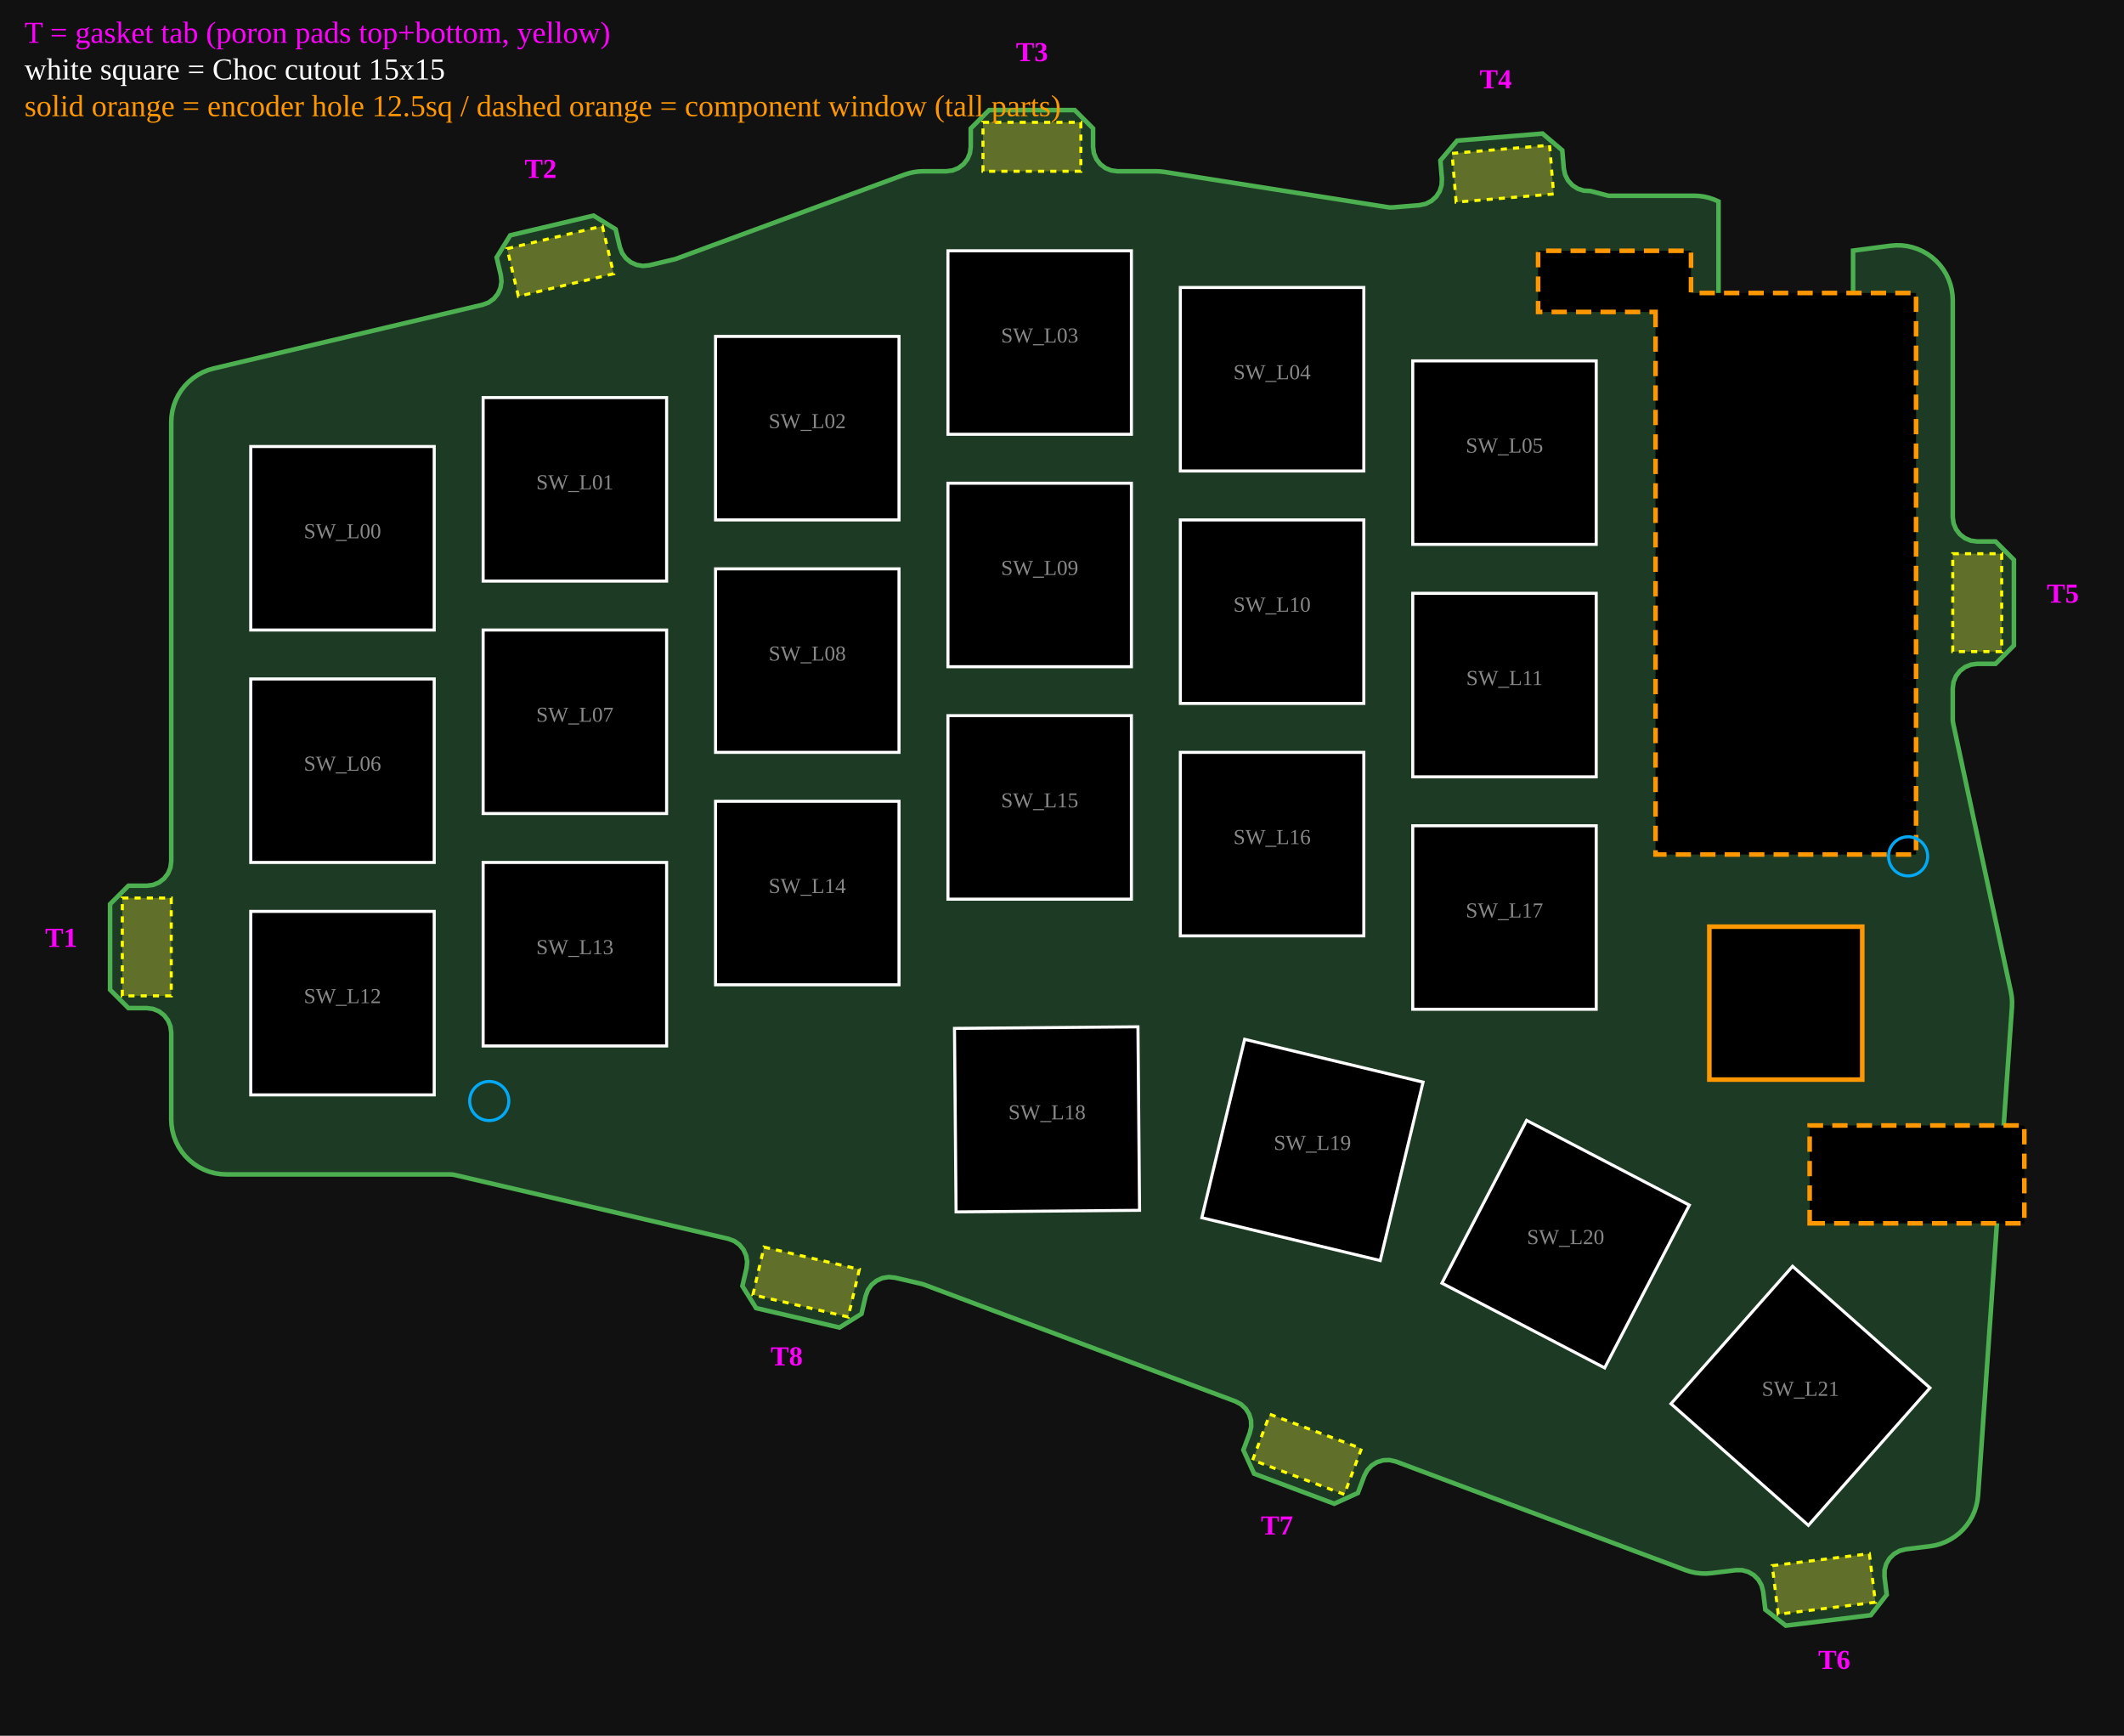
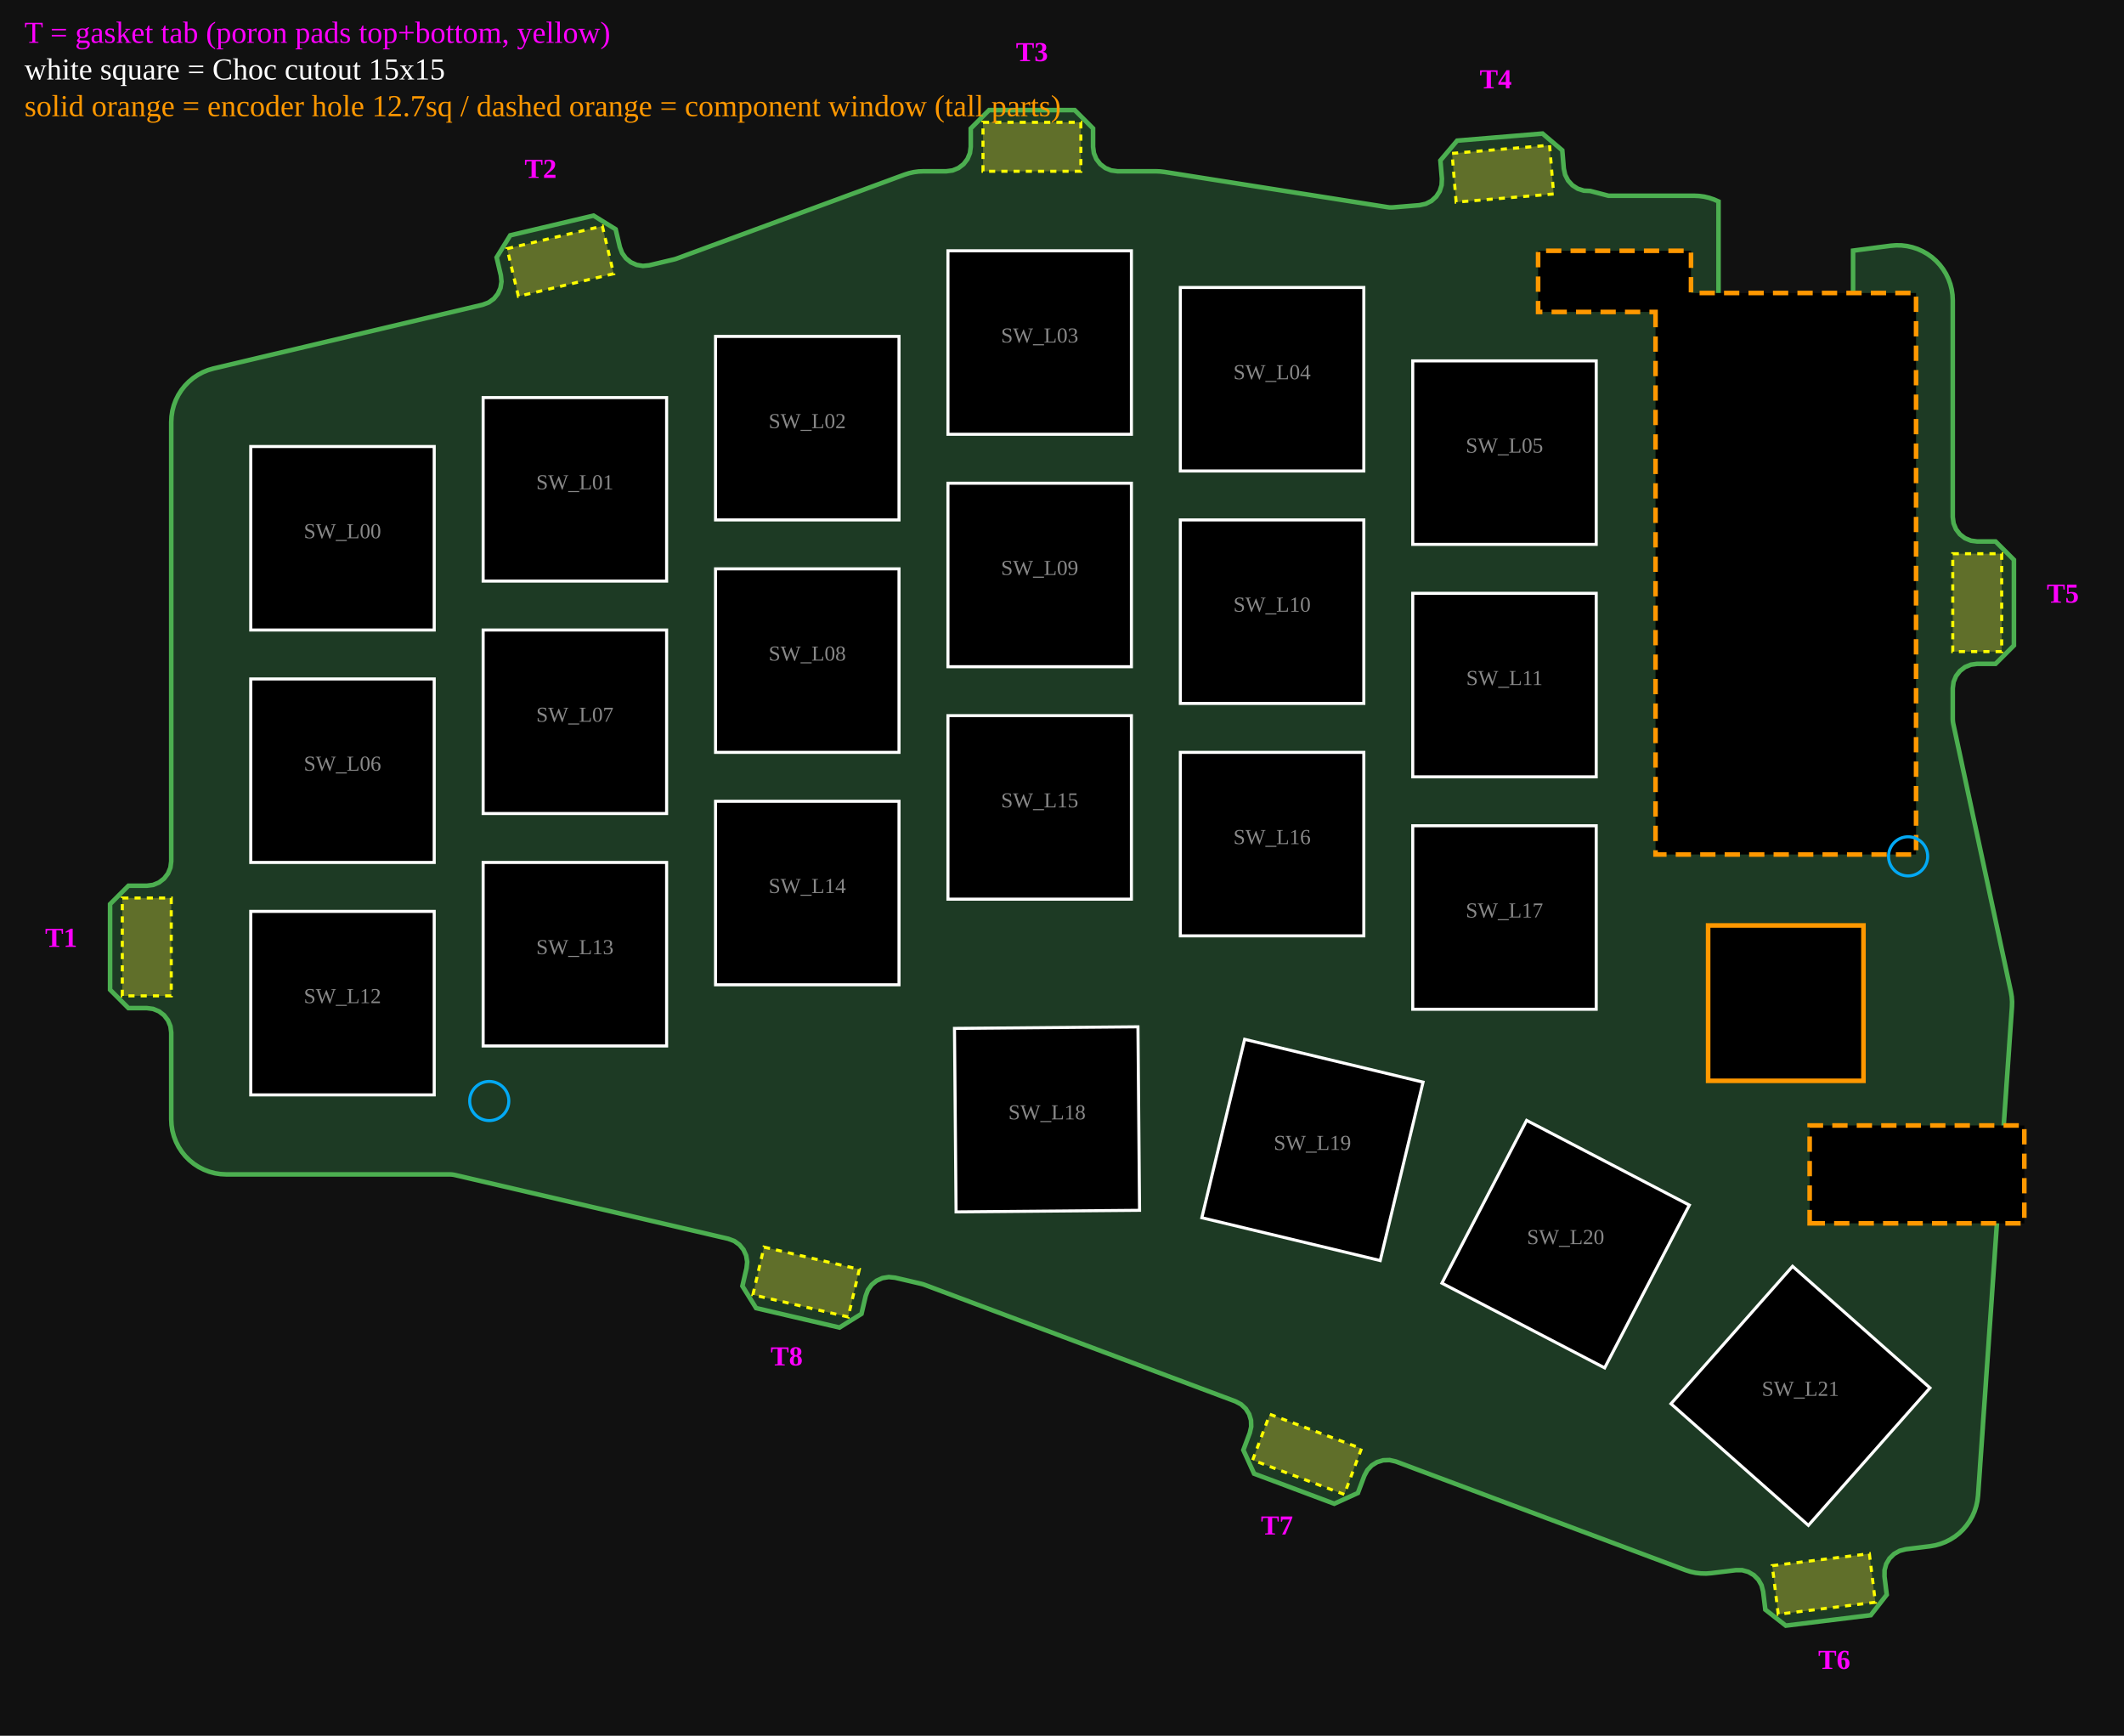
<svg xmlns="http://www.w3.org/2000/svg" width="694.6" height="567.54" viewBox="0 0 694.6 567.54">
  <rect width="694.6" height="567.54" fill="#111" />
  <polygon points="56.0,366.0 56.0,364.0 56.0,362.0 56.0,360.0 56.0,358.0 56.0,356.0 56.0,354.0 56.0,352.0 56.0,350.0 56.0,348.0 56.0,346.0 56.0,344.0 56.0,342.0 56.0,337.62 55.73,335.55 54.93,333.62 53.66,331.96 52.0,330.69 50.07,329.89 48.0,329.62 42.0,329.62 36.0,323.62 36.0,295.62 42.0,289.62 48.0,289.62 50.07,289.35 52.0,288.55 53.66,287.27 54.93,285.62 55.73,283.69 56.0,281.62 56.0,276.0 56.0,274.0 56.0,272.0 56.0,270.0 56.0,268.0 56.0,266.0 56.0,264.0 56.0,262.0 56.0,260.0 56.0,258.0 56.0,256.0 56.0,254.0 56.0,252.0 56.0,250.0 56.0,248.0 56.0,246.0 56.0,244.0 56.0,242.0 56.0,240.0 56.0,238.0 56.0,236.0 56.0,234.0 56.0,232.0 56.0,230.0 56.0,228.0 56.0,226.0 56.0,224.0 56.0,222.0 56.0,220.0 56.0,218.0 56.0,216.0 56.0,214.0 56.0,212.0 56.0,210.0 56.0,208.0 56.0,206.0 56.0,204.0 56.0,202.0 56.0,200.0 56.0,198.0 56.0,196.0 56.0,194.0 56.0,192.0 56.0,190.0 56.0,188.0 56.0,186.0 56.0,184.0 56.0,182.0 56.0,180.0 56.0,178.0 56.0,176.0 56.0,174.0 56.0,172.0 56.0,170.0 56.0,168.0 56.0,166.0 56.0,164.0 56.0,162.0 56.0,160.0 56.0,158.0 56.0,156.0 56.0,154.0 56.0,152.0 56.0,150.0 56.0,148.0 56.0,146.0 56.0,144.0 56.0,142.0 56.0,140.0 56.0,138.0 56.1,136.15 56.38,134.32 56.85,132.53 57.5,130.8 58.33,129.14 59.32,127.58 60.48,126.12 61.77,124.8 63.19,123.61 64.72,122.58 66.36,121.7 68.07,121.0 69.85,120.48 71.83,120.02 73.81,119.55 75.79,119.08 77.77,118.61 79.75,118.14 81.73,117.67 83.71,117.2 85.69,116.73 87.67,116.26 89.65,115.79 91.63,115.33 93.61,114.86 95.59,114.39 97.57,113.92 99.55,113.45 101.53,112.98 103.51,112.51 105.49,112.04 107.47,111.57 109.45,111.11 111.43,110.64 113.41,110.17 115.39,109.7 117.37,109.23 119.35,108.76 121.33,108.29 123.31,107.82 125.29,107.35 127.27,106.88 129.25,106.42 131.23,105.95 133.21,105.48 135.19,105.01 137.17,104.54 139.15,104.07 141.13,103.6 143.11,103.13 145.09,102.66 147.07,102.2 149.05,101.73 151.03,101.26 153.01,100.79 157.85,99.64 159.8,98.9 161.5,97.68 162.81,96.06 163.67,94.15 164.0,92.09 163.79,90.01 162.41,84.17 166.86,76.95 194.11,70.5 201.33,74.96 202.71,80.79 203.46,82.75 204.68,84.44 206.3,85.76 208.2,86.61 210.26,86.95 212.34,86.74 216.37,85.78 218.35,85.31 220.33,84.84 220.79,84.72 221.25,84.57 223.21,83.85 225.17,83.12 227.13,82.4 229.09,81.68 231.05,80.95 233.02,80.23 234.98,79.51 236.94,78.79 238.9,78.06 240.86,77.34 242.82,76.62 244.78,75.9 246.74,75.17 248.71,74.45 250.67,73.73 252.63,73.01 254.59,72.28 256.55,71.56 258.51,70.84 260.47,70.12 262.43,69.39 264.4,68.67 266.36,67.95 268.32,67.22 270.28,66.5 272.24,65.78 274.2,65.06 276.16,64.33 278.12,63.61 280.09,62.89 282.05,62.17 284.01,61.44 285.97,60.72 287.93,60.0 289.89,59.28 291.85,58.55 293.81,57.83 295.78,57.11 297.29,56.63 298.84,56.28 300.41,56.07 302.0,56.0 304.0,56.0 309.46,56.0 311.53,55.73 313.46,54.93 315.12,53.66 316.39,52.0 317.19,50.07 317.46,48.0 317.46,42.0 323.46,36.0 351.46,36.0 357.46,42.0 357.46,48.0 357.73,50.07 358.53,52.0 359.8,53.66 361.46,54.93 363.39,55.73 365.46,56.0 370.0,56.0 372.0,56.0 374.0,56.0 376.0,56.0 378.0,56.0 379.41,56.06 380.81,56.22 382.83,56.54 384.86,56.86 386.88,57.18 388.91,57.5 390.93,57.82 392.96,58.14 394.98,58.46 397.01,58.78 399.03,59.1 401.06,59.42 403.08,59.74 405.11,60.06 407.13,60.38 409.16,60.7 411.18,61.02 413.21,61.34 415.23,61.66 417.26,61.98 419.29,62.3 421.31,62.62 423.34,62.94 425.36,63.26 427.39,63.57 429.41,63.89 431.44,64.21 433.46,64.53 435.49,64.85 437.51,65.17 439.54,65.49 441.56,65.81 443.59,66.13 445.61,66.45 447.64,66.77 449.66,67.09 451.69,67.41 453.71,67.73 454.35,67.81 454.99,67.83 455.63,67.8 457.67,67.63 459.71,67.46 464.23,67.09 466.27,66.64 468.13,65.69 469.68,64.28 470.81,62.53 471.44,60.54 471.54,58.45 471.04,52.47 476.52,45.99 504.43,43.67 510.9,49.15 511.4,55.13 511.85,57.17 512.8,59.03 514.21,60.57 515.96,61.7 517.95,62.34 520.04,62.44 526.0,64.0 528.0,64.0 530.0,64.0 532.0,64.0 534.0,64.0 536.0,64.0 538.0,64.0 540.0,64.0 542.0,64.0 544.0,64.0 546.0,64.0 548.0,64.0 550.0,64.0 552.0,64.0 554.0,64.0 555.66,64.08 557.3,64.3 558.91,64.68 560.48,65.21 562.0,65.88 562.0,67.93 562.0,69.99 562.0,72.04 562.0,74.1 562.0,76.16 562.0,78.21 562.0,80.27 562.0,82.33 562.0,84.38 562.0,86.44 562.0,88.49 562.0,90.55 562.0,92.61 562.0,94.66 562.0,96.72 562.0,98.78 562.0,100.83 562.0,102.89 562.0,104.94 562.0,107.0 564.0,107.0 566.0,107.0 568.0,107.0 570.0,107.0 572.0,107.0 574.0,107.0 576.0,107.0 578.0,107.0 580.0,107.0 582.0,107.0 584.0,107.0 586.0,107.0 588.0,107.0 590.0,107.0 592.0,107.0 594.0,107.0 596.0,107.0 598.0,107.0 600.0,107.0 602.0,107.0 604.0,107.0 606.0,107.0 606.0,104.91 606.0,102.82 606.0,100.74 606.0,98.65 606.0,96.56 606.0,94.47 606.0,92.39 606.0,90.3 606.0,88.21 606.0,86.12 606.0,84.04 606.0,81.95 608.05,81.68 610.09,81.42 612.14,81.15 614.18,80.88 616.23,80.62 618.28,80.35 620.07,80.21 621.87,80.24 623.66,80.46 625.41,80.86 627.12,81.42 628.76,82.16 630.32,83.05 631.79,84.1 633.14,85.28 634.36,86.6 635.46,88.04 636.4,89.57 637.18,91.19 637.8,92.88 638.24,94.62 638.51,96.4 638.6,98.2 638.6,100.21 638.6,102.22 638.6,104.24 638.6,106.25 638.6,108.26 638.6,110.27 638.6,112.29 638.6,114.3 638.6,116.31 638.6,118.32 638.6,120.34 638.6,122.35 638.6,124.36 638.6,126.37 638.6,128.38 638.6,130.4 638.6,132.41 638.6,134.42 638.6,136.43 638.6,138.45 638.6,140.46 638.6,142.47 638.6,144.48 638.6,146.5 638.6,148.51 638.6,150.52 638.6,152.53 638.6,154.54 638.6,156.56 638.6,158.57 638.6,160.58 638.6,162.59 638.6,164.61 638.6,169.05 638.87,171.12 639.67,173.05 640.94,174.71 642.6,175.98 644.53,176.78 646.6,177.05 652.6,177.05 658.6,183.05 658.6,211.05 652.6,217.05 646.6,217.05 644.53,217.33 642.6,218.12 640.94,219.4 639.67,221.05 638.87,222.98 638.6,225.05 638.6,231.01 638.6,233.02 638.6,235.04 638.62,235.6 638.68,236.16 638.78,236.72 639.21,238.7 639.64,240.69 640.06,242.68 640.49,244.67 640.92,246.66 641.35,248.65 641.77,250.64 642.2,252.63 642.63,254.61 643.06,256.6 643.48,258.59 643.91,260.58 644.34,262.57 644.77,264.56 645.19,266.55 645.62,268.53 646.05,270.52 646.48,272.51 646.91,274.5 647.33,276.49 647.76,278.48 648.19,280.47 648.62,282.45 649.04,284.44 649.47,286.43 649.9,288.42 650.33,290.41 650.75,292.4 651.18,294.39 651.61,296.38 652.04,298.36 652.46,300.35 652.89,302.34 653.32,304.33 653.75,306.32 654.17,308.31 654.6,310.3 655.03,312.28 655.46,314.27 655.89,316.26 656.31,318.25 656.74,320.24 657.17,322.23 657.6,324.22 657.88,325.88 658.0,327.56 657.96,329.25 657.82,331.24 657.68,333.24 657.54,335.24 657.4,337.23 657.26,339.23 657.12,341.23 656.99,343.22 656.85,345.22 656.71,347.22 656.57,349.21 656.43,351.21 656.29,353.21 656.15,355.2 656.02,357.2 655.88,359.2 655.74,361.19 655.6,363.19 655.46,365.19 655.32,367.18 655.18,369.18 655.05,371.18 654.91,373.17 654.77,375.17 654.63,377.17 654.49,379.16 654.35,381.16 654.22,383.15 654.08,385.15 653.94,387.15 653.8,389.14 653.66,391.14 653.52,393.14 653.38,395.13 653.25,397.13 653.11,399.13 652.97,401.12 652.83,403.12 652.69,405.12 652.55,407.11 652.41,409.11 652.28,411.11 652.14,413.1 652.0,415.1 651.86,417.1 651.72,419.09 651.58,421.09 651.44,423.09 651.31,425.08 651.17,427.08 651.03,429.08 650.89,431.07 650.75,433.07 650.61,435.07 650.47,437.06 650.34,439.06 650.2,441.05 650.06,443.05 649.92,445.05 649.78,447.04 649.64,449.04 649.5,451.04 649.37,453.03 649.23,455.03 649.09,457.03 648.95,459.02 648.81,461.02 648.67,463.02 648.53,465.01 648.4,467.01 648.26,469.01 648.12,471.0 647.98,473.0 647.84,475.0 647.7,476.99 647.56,478.99 647.43,480.99 647.29,482.98 647.15,484.98 647.01,486.98 646.87,488.97 646.66,490.73 646.28,492.46 645.73,494.15 645.02,495.77 644.15,497.31 643.13,498.76 641.98,500.11 640.7,501.34 639.3,502.43 637.8,503.38 636.22,504.18 634.57,504.81 632.86,505.29 631.11,505.59 629.01,505.85 623.24,506.56 621.22,507.08 619.4,508.11 617.91,509.57 616.85,511.37 616.3,513.39 616.28,515.47 617.01,521.43 611.79,528.12 584.0,531.54 577.31,526.31 576.58,520.36 576.06,518.34 575.03,516.52 573.56,515.03 571.76,513.97 569.75,513.41 567.66,513.4 561.77,514.12 559.67,514.38 557.95,514.51 556.22,514.47 554.5,514.27 552.8,513.9 551.16,513.37 549.27,512.66 547.39,511.95 545.5,511.25 543.61,510.54 541.73,509.83 539.84,509.13 537.96,508.42 536.07,507.71 534.19,507.01 532.3,506.3 530.42,505.59 528.53,504.89 526.65,504.18 524.76,503.47 522.88,502.77 520.99,502.06 519.11,501.35 517.22,500.65 515.34,499.94 513.45,499.23 511.57,498.53 509.68,497.82 507.79,497.11 505.91,496.41 504.02,495.7 502.14,494.99 500.25,494.29 498.37,493.58 496.48,492.87 494.6,492.17 492.71,491.46 490.83,490.75 488.94,490.05 487.06,489.34 485.17,488.63 483.29,487.92 481.4,487.22 479.52,486.51 477.63,485.8 475.75,485.1 473.86,484.39 471.97,483.68 470.09,482.98 468.2,482.27 466.32,481.56 464.43,480.86 462.55,480.15 460.66,479.44 456.47,477.87 454.43,477.4 452.34,477.47 450.35,478.08 448.57,479.18 447.15,480.71 446.17,482.55 444.06,488.17 436.34,491.68 410.12,481.85 406.61,474.13 408.71,468.51 409.18,466.48 409.11,464.39 408.5,462.39 407.4,460.62 405.87,459.19 404.03,458.21 398.45,456.12 396.56,455.41 394.68,454.71 392.79,454.0 390.91,453.29 389.02,452.59 387.14,451.88 385.25,451.17 383.37,450.47 381.48,449.76 379.6,449.05 377.71,448.35 375.83,447.64 373.94,446.93 372.06,446.23 370.17,445.52 368.28,444.81 366.4,444.11 364.51,443.4 362.63,442.69 360.74,441.99 358.86,441.28 356.97,440.57 355.09,439.87 353.2,439.16 351.32,438.45 349.43,437.74 347.55,437.04 345.66,436.33 343.78,435.62 341.89,434.92 340.01,434.21 338.12,433.5 336.23,432.8 334.35,432.09 332.46,431.38 330.58,430.68 328.69,429.97 326.81,429.26 324.92,428.56 323.04,427.85 321.15,427.14 319.27,426.44 317.38,425.73 315.5,425.02 313.61,424.32 311.73,423.61 309.84,422.9 307.96,422.2 306.07,421.49 304.19,420.78 302.3,420.08 301.81,419.91 301.31,419.78 299.35,419.32 297.4,418.86 292.7,417.77 290.63,417.56 288.56,417.9 286.66,418.77 285.05,420.09 283.83,421.79 283.1,423.74 281.73,429.59 274.53,434.07 247.26,427.71 242.78,420.5 244.14,414.66 244.35,412.58 244.01,410.52 243.14,408.61 241.82,407.0 240.12,405.78 238.17,405.05 232.89,403.82 230.93,403.36 228.98,402.9 227.02,402.45 225.07,401.99 223.11,401.54 221.16,401.08 219.2,400.62 217.25,400.17 215.29,399.71 213.34,399.26 211.38,398.8 209.43,398.34 207.47,397.89 205.52,397.43 203.56,396.98 201.61,396.52 199.65,396.06 197.7,395.61 195.74,395.15 193.79,394.7 191.83,394.24 189.88,393.78 187.92,393.33 185.97,392.87 184.01,392.42 182.06,391.96 180.1,391.5 178.15,391.05 176.19,390.59 174.24,390.14 172.28,389.68 170.33,389.22 168.37,388.77 166.42,388.31 164.46,387.86 162.51,387.4 160.55,386.94 158.6,386.49 156.64,386.03 154.69,385.58 152.73,385.12 150.78,384.66 148.82,384.21 148.22,384.09 147.62,384.02 147.01,384.0 144.98,384.0 142.95,384.0 140.92,384.0 138.9,384.0 136.87,384.0 134.84,384.0 132.81,384.0 130.78,384.0 128.76,384.0 126.73,384.0 124.7,384.0 122.67,384.0 120.64,384.0 118.62,384.0 116.59,384.0 114.56,384.0 112.53,384.0 110.5,384.0 108.48,384.0 106.45,384.0 104.42,384.0 102.39,384.0 100.36,384.0 98.34,384.0 96.31,384.0 94.28,384.0 92.25,384.0 90.22,384.0 88.2,384.0 86.17,384.0 84.14,384.0 82.11,384.0 80.08,384.0 78.06,384.0 76.03,384.0 74.0,384.0 72.12,383.9 70.26,383.61 68.44,383.12 66.68,382.44 65.0,381.59 63.42,380.56 61.96,379.38 60.62,378.04 59.44,376.58 58.41,375.0 57.56,373.32 56.88,371.56 56.39,369.74 56.1,367.88" fill="#1d3a24" stroke="#4caf50" stroke-width="1.5" />
  <polygon points="82.0,206.0 142.0,206.0 142.0,146.0 82.0,146.0" fill="#000" stroke="#fff" stroke-width="1" />
  <polygon points="158.0,190.0 218.0,190.0 218.0,130.0 158.0,130.0" fill="#000" stroke="#fff" stroke-width="1" />
  <polygon points="234.0,170.0 294.0,170.0 294.0,110.0 234.0,110.0" fill="#000" stroke="#fff" stroke-width="1" />
  <polygon points="310.0,142.0 370.0,142.0 370.0,82.0 310.0,82.0" fill="#000" stroke="#fff" stroke-width="1" />
  <polygon points="386.0,154.0 446.0,154.0 446.0,94.0 386.0,94.0" fill="#000" stroke="#fff" stroke-width="1" />
  <polygon points="462.0,178.0 522.0,178.0 522.0,118.0 462.0,118.0" fill="#000" stroke="#fff" stroke-width="1" />
  <polygon points="82.0,282.0 142.0,282.0 142.0,222.0 82.0,222.0" fill="#000" stroke="#fff" stroke-width="1" />
  <polygon points="158.0,266.0 218.0,266.0 218.0,206.0 158.0,206.0" fill="#000" stroke="#fff" stroke-width="1" />
  <polygon points="234.0,246.0 294.0,246.0 294.0,186.0 234.0,186.0" fill="#000" stroke="#fff" stroke-width="1" />
  <polygon points="310.0,218.0 370.0,218.0 370.0,158.0 310.0,158.0" fill="#000" stroke="#fff" stroke-width="1" />
  <polygon points="386.0,230.0 446.0,230.0 446.0,170.0 386.0,170.0" fill="#000" stroke="#fff" stroke-width="1" />
  <polygon points="462.0,254.0 522.0,254.0 522.0,194.0 462.0,194.0" fill="#000" stroke="#fff" stroke-width="1" />
  <polygon points="82.0,358.0 142.0,358.0 142.0,298.0 82.0,298.0" fill="#000" stroke="#fff" stroke-width="1" />
  <polygon points="158.0,342.0 218.0,342.0 218.0,282.0 158.0,282.0" fill="#000" stroke="#fff" stroke-width="1" />
  <polygon points="234.0,322.0 294.0,322.0 294.0,262.0 234.0,262.0" fill="#000" stroke="#fff" stroke-width="1" />
  <polygon points="310.0,294.0 370.0,294.0 370.0,234.0 310.0,234.0" fill="#000" stroke="#fff" stroke-width="1" />
  <polygon points="386.0,306.0 446.0,306.0 446.0,246.0 386.0,246.0" fill="#000" stroke="#fff" stroke-width="1" />
  <polygon points="462.0,330.0 522.0,330.0 522.0,270.0 462.0,270.0" fill="#000" stroke="#fff" stroke-width="1" />
  <polygon points="312.66,396.26 372.66,395.74 372.14,335.74 312.14,336.26" fill="#000" stroke="#fff" stroke-width="1" />
  <polygon points="393.03,398.17 451.37,412.17 465.37,353.83 407.03,339.83" fill="#000" stroke="#fff" stroke-width="1" />
  <polygon points="471.54,419.56 524.76,447.26 552.46,394.04 499.24,366.34" fill="#000" stroke="#fff" stroke-width="1" />
  <polygon points="546.45,458.99 591.39,498.75 631.15,453.81 586.21,414.05" fill="#000" stroke="#fff" stroke-width="1" />
  <polygon points="541.4,102.0 541.4,279.4 626.6,279.4 626.6,95.8 553.0,95.8 553.0,82.0 503.0,82.0 503.0,102.0" fill="#000" stroke="#ff9800" stroke-width="1.5" stroke-dasharray="5,3" />
  <polygon points="591.8,400.0 662.0,400.0 662.0,368.0 591.8,368.0" fill="#000" stroke="#ff9800" stroke-width="1.5" stroke-dasharray="5,3" />
-   <polygon points="559.0,353.0 609.0,353.0 609.0,303.0 559.0,303.0" fill="#000" stroke="#ff9800" stroke-width="1.5" />
+   <polygon points="558.6,353.4 609.4,353.4 609.4,302.6 558.6,302.6" fill="#000" stroke="#ff9800" stroke-width="1.5" />
  <polygon points="56.0,293.62 56.0,325.62 40.0,325.62 40.0,293.62" fill="rgba(255,235,59,0.30)" stroke="#ff0" stroke-width="1" stroke-dasharray="2,2" />
  <text x="20.0" y="309.6" fill="#f0f" font-size="9" font-weight="bold" text-anchor="middle">T1</text>
  <polygon points="200.67,89.5 169.53,96.88 165.84,81.31 196.98,73.93" fill="rgba(255,235,59,0.30)" stroke="#ff0" stroke-width="1" stroke-dasharray="2,2" />
  <text x="176.79" y="58.17" fill="#f0f" font-size="9" font-weight="bold" text-anchor="middle">T2</text>
  <polygon points="353.46,56.0 321.46,56.0 321.46,40.0 353.46,40.0" fill="rgba(255,235,59,0.30)" stroke="#ff0" stroke-width="1" stroke-dasharray="2,2" />
  <text x="337.48" y="20.0" fill="#f0f" font-size="9" font-weight="bold" text-anchor="middle">T3</text>
  <polygon points="508.08,63.43 476.19,66.09 474.86,50.15 506.75,47.49" fill="rgba(255,235,59,0.30)" stroke="#ff0" stroke-width="1" stroke-dasharray="2,2" />
  <text x="489.13" y="28.88" fill="#f0f" font-size="9" font-weight="bold" text-anchor="middle">T4</text>
  <polygon points="638.6,213.05 638.6,181.05 654.6,181.05 654.6,213.05" fill="rgba(255,235,59,0.30)" stroke="#ff0" stroke-width="1" stroke-dasharray="2,2" />
  <text x="674.6" y="197.04" fill="#f0f" font-size="9" font-weight="bold" text-anchor="middle">T5</text>
  <polygon points="579.57,511.93 611.33,508.02 613.29,523.9 581.53,527.81" fill="rgba(255,235,59,0.30)" stroke="#ff0" stroke-width="1" stroke-dasharray="2,2" />
  <text x="599.84" y="545.69" fill="#f0f" font-size="9" font-weight="bold" text-anchor="middle">T6</text>
  <polygon points="415.27,462.43 445.23,473.66 439.61,488.64 409.65,477.41" fill="rgba(255,235,59,0.30)" stroke="#ff0" stroke-width="1" stroke-dasharray="2,2" />
  <text x="417.6" y="501.75" fill="#f0f" font-size="9" font-weight="bold" text-anchor="middle">T7</text>
  <polygon points="249.85,407.77 281.02,415.04 277.38,430.62 246.22,423.36" fill="rgba(255,235,59,0.30)" stroke="#ff0" stroke-width="1" stroke-dasharray="2,2" />
  <text x="257.26" y="446.46" fill="#f0f" font-size="9" font-weight="bold" text-anchor="middle">T8</text>
  <text x="8" y="14" fill="#f0f" font-size="10">T = gasket tab (poron pads top+bottom, yellow)</text>
  <text x="8" y="26" fill="#fff" font-size="10">white square = Choc cutout 15x15</text>
-   <text x="8" y="38" fill="#ff9800" font-size="10">solid orange = encoder hole 12.5sq / dashed orange = component window (tall parts)</text>
+   <text x="8" y="38" fill="#ff9800" font-size="10">solid orange = encoder hole 12.7sq / dashed orange = component window (tall parts)</text>
  <circle cx="160.0" cy="360.0" r="6.4" fill="none" stroke="#03a9f4" stroke-width="1" />
  <circle cx="624.0" cy="280.0" r="6.4" fill="none" stroke="#03a9f4" stroke-width="1" />
  <text x="112.0" y="176.0" fill="#888" font-size="7" text-anchor="middle">SW_L00</text>
  <text x="188.0" y="160.0" fill="#888" font-size="7" text-anchor="middle">SW_L01</text>
  <text x="264.0" y="140.0" fill="#888" font-size="7" text-anchor="middle">SW_L02</text>
  <text x="340.0" y="112.0" fill="#888" font-size="7" text-anchor="middle">SW_L03</text>
  <text x="416.0" y="124.0" fill="#888" font-size="7" text-anchor="middle">SW_L04</text>
  <text x="492.0" y="148.0" fill="#888" font-size="7" text-anchor="middle">SW_L05</text>
  <text x="112.0" y="252.0" fill="#888" font-size="7" text-anchor="middle">SW_L06</text>
  <text x="188.0" y="236.0" fill="#888" font-size="7" text-anchor="middle">SW_L07</text>
  <text x="264.0" y="216.0" fill="#888" font-size="7" text-anchor="middle">SW_L08</text>
  <text x="340.0" y="188.0" fill="#888" font-size="7" text-anchor="middle">SW_L09</text>
  <text x="416.0" y="200.0" fill="#888" font-size="7" text-anchor="middle">SW_L10</text>
  <text x="492.0" y="224.0" fill="#888" font-size="7" text-anchor="middle">SW_L11</text>
  <text x="112.0" y="328.0" fill="#888" font-size="7" text-anchor="middle">SW_L12</text>
  <text x="188.0" y="312.0" fill="#888" font-size="7" text-anchor="middle">SW_L13</text>
  <text x="264.0" y="292.0" fill="#888" font-size="7" text-anchor="middle">SW_L14</text>
  <text x="340.0" y="264.0" fill="#888" font-size="7" text-anchor="middle">SW_L15</text>
  <text x="416.0" y="276.0" fill="#888" font-size="7" text-anchor="middle">SW_L16</text>
  <text x="492.0" y="300.0" fill="#888" font-size="7" text-anchor="middle">SW_L17</text>
  <text x="342.4" y="366.0" fill="#888" font-size="7" text-anchor="middle">SW_L18</text>
  <text x="429.2" y="376.0" fill="#888" font-size="7" text-anchor="middle">SW_L19</text>
  <text x="512.0" y="406.8" fill="#888" font-size="7" text-anchor="middle">SW_L20</text>
  <text x="588.8" y="456.4" fill="#888" font-size="7" text-anchor="middle">SW_L21</text>
</svg>
